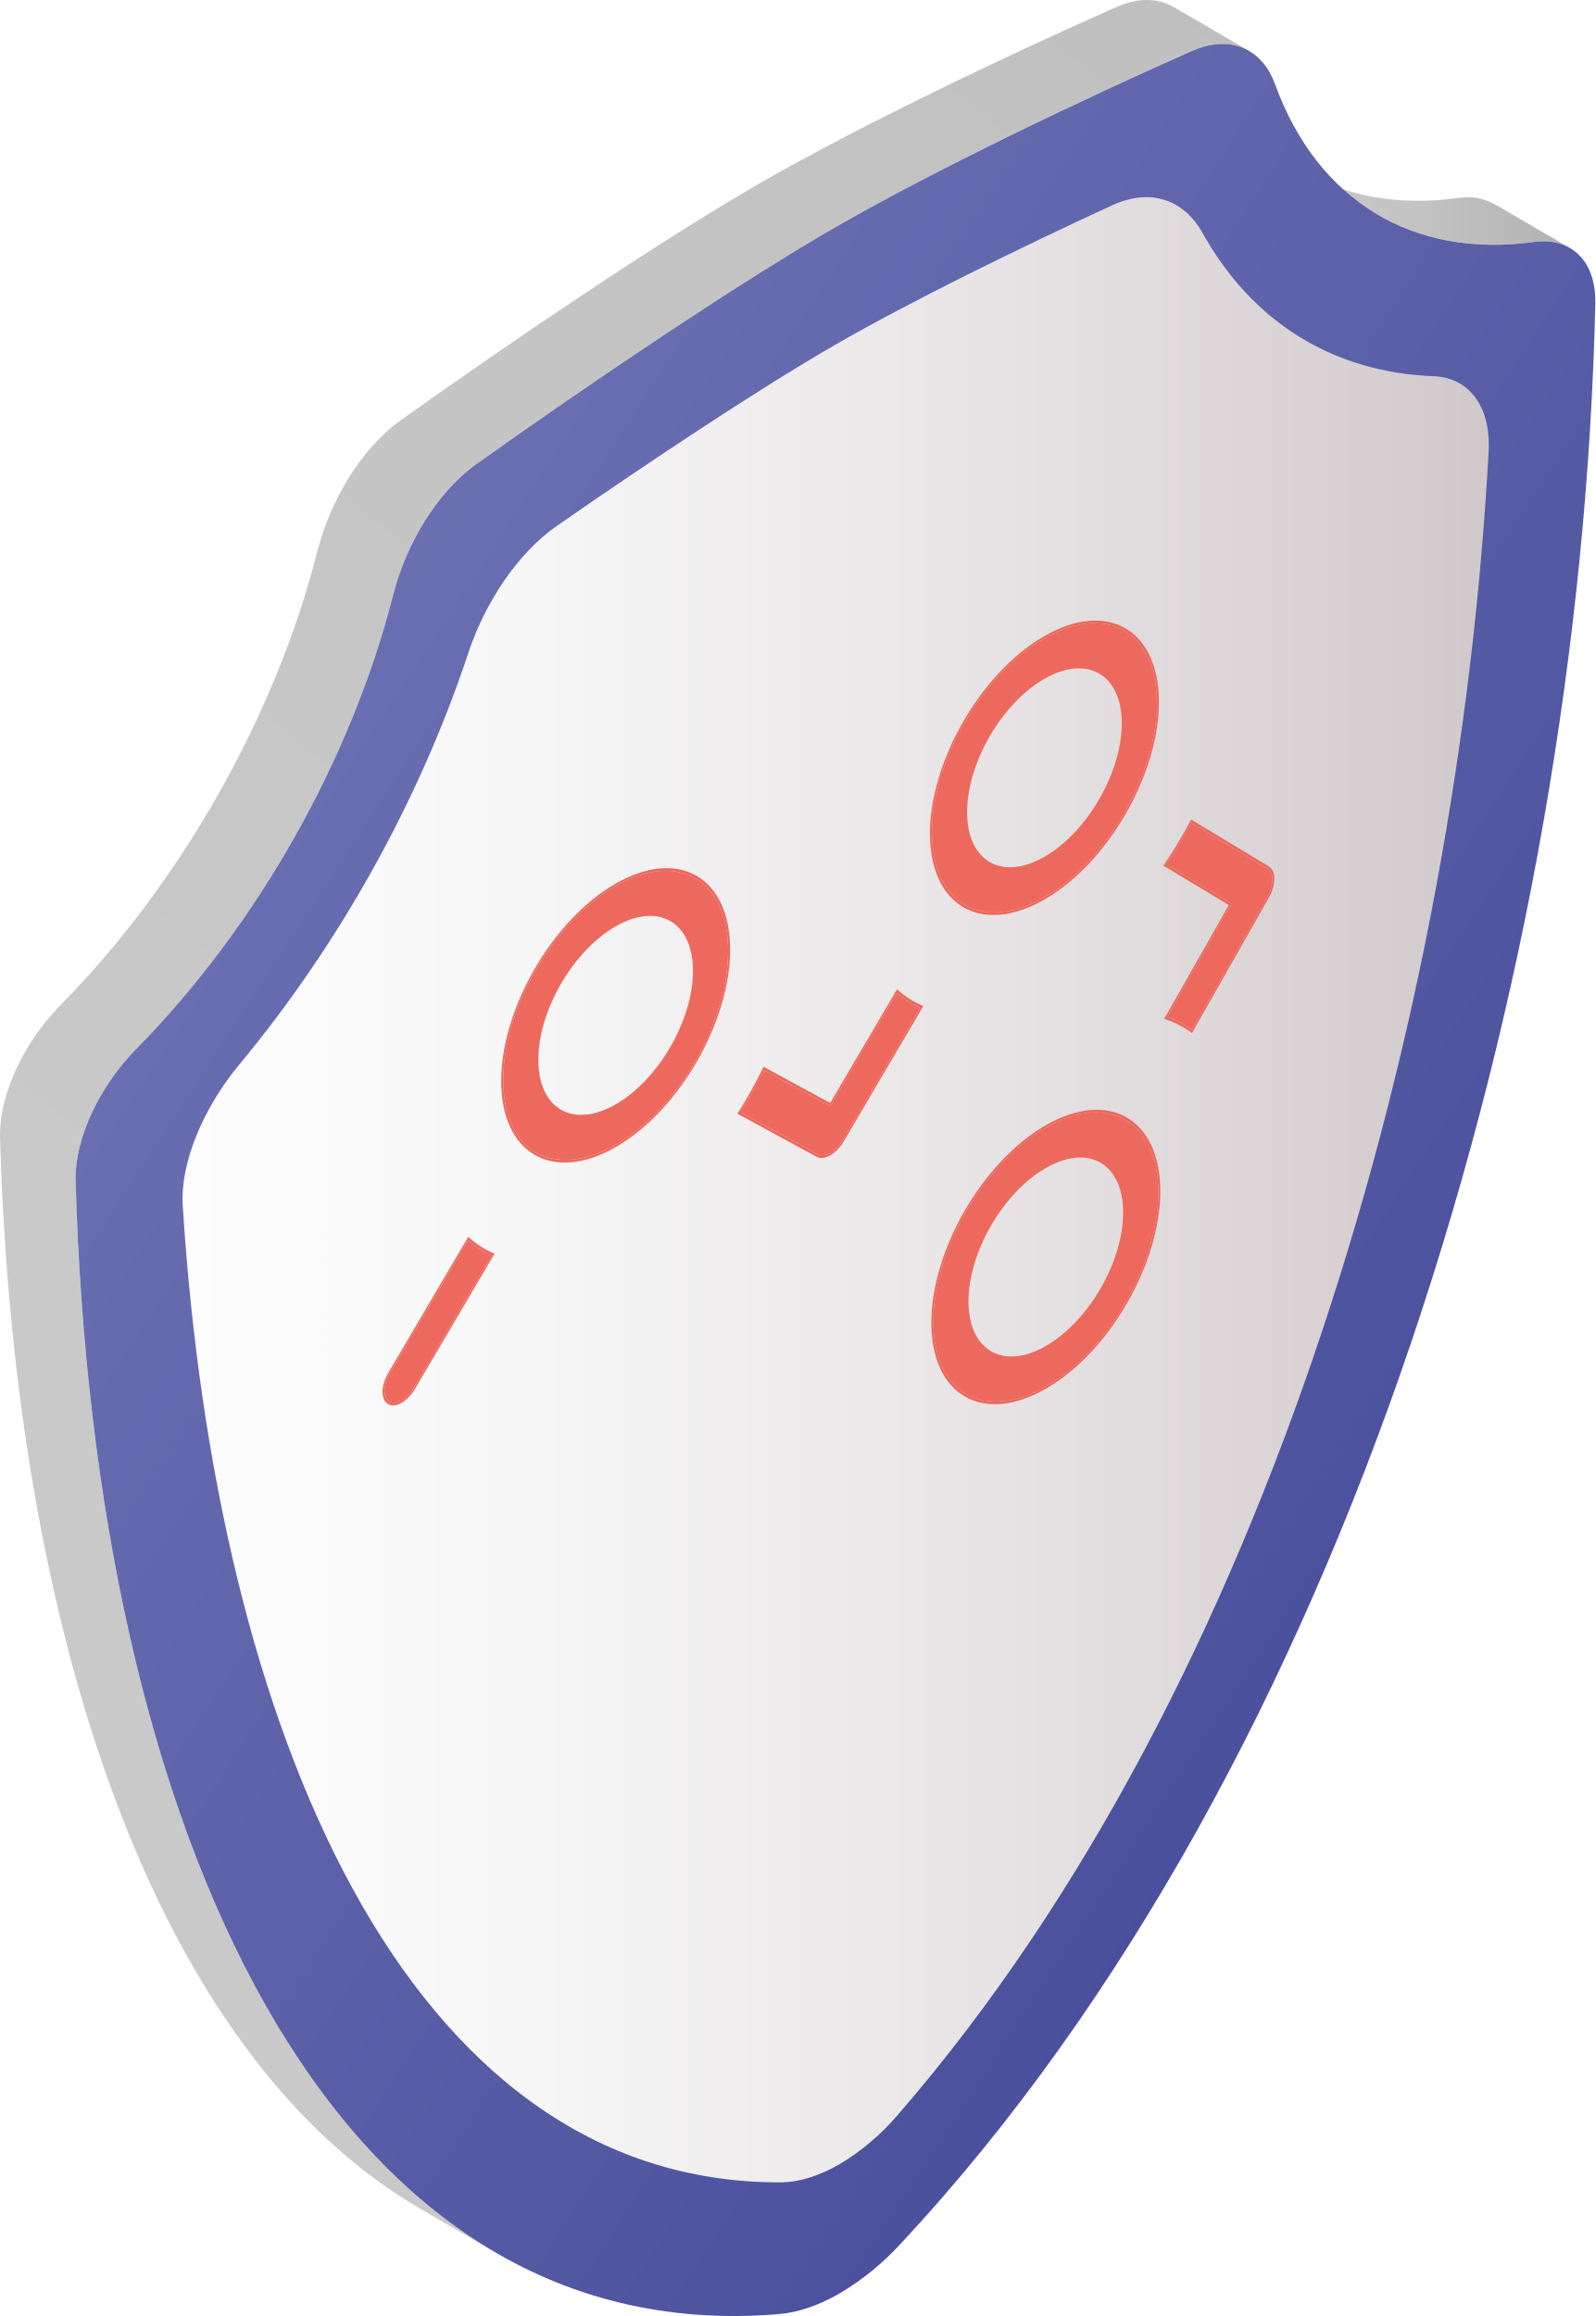
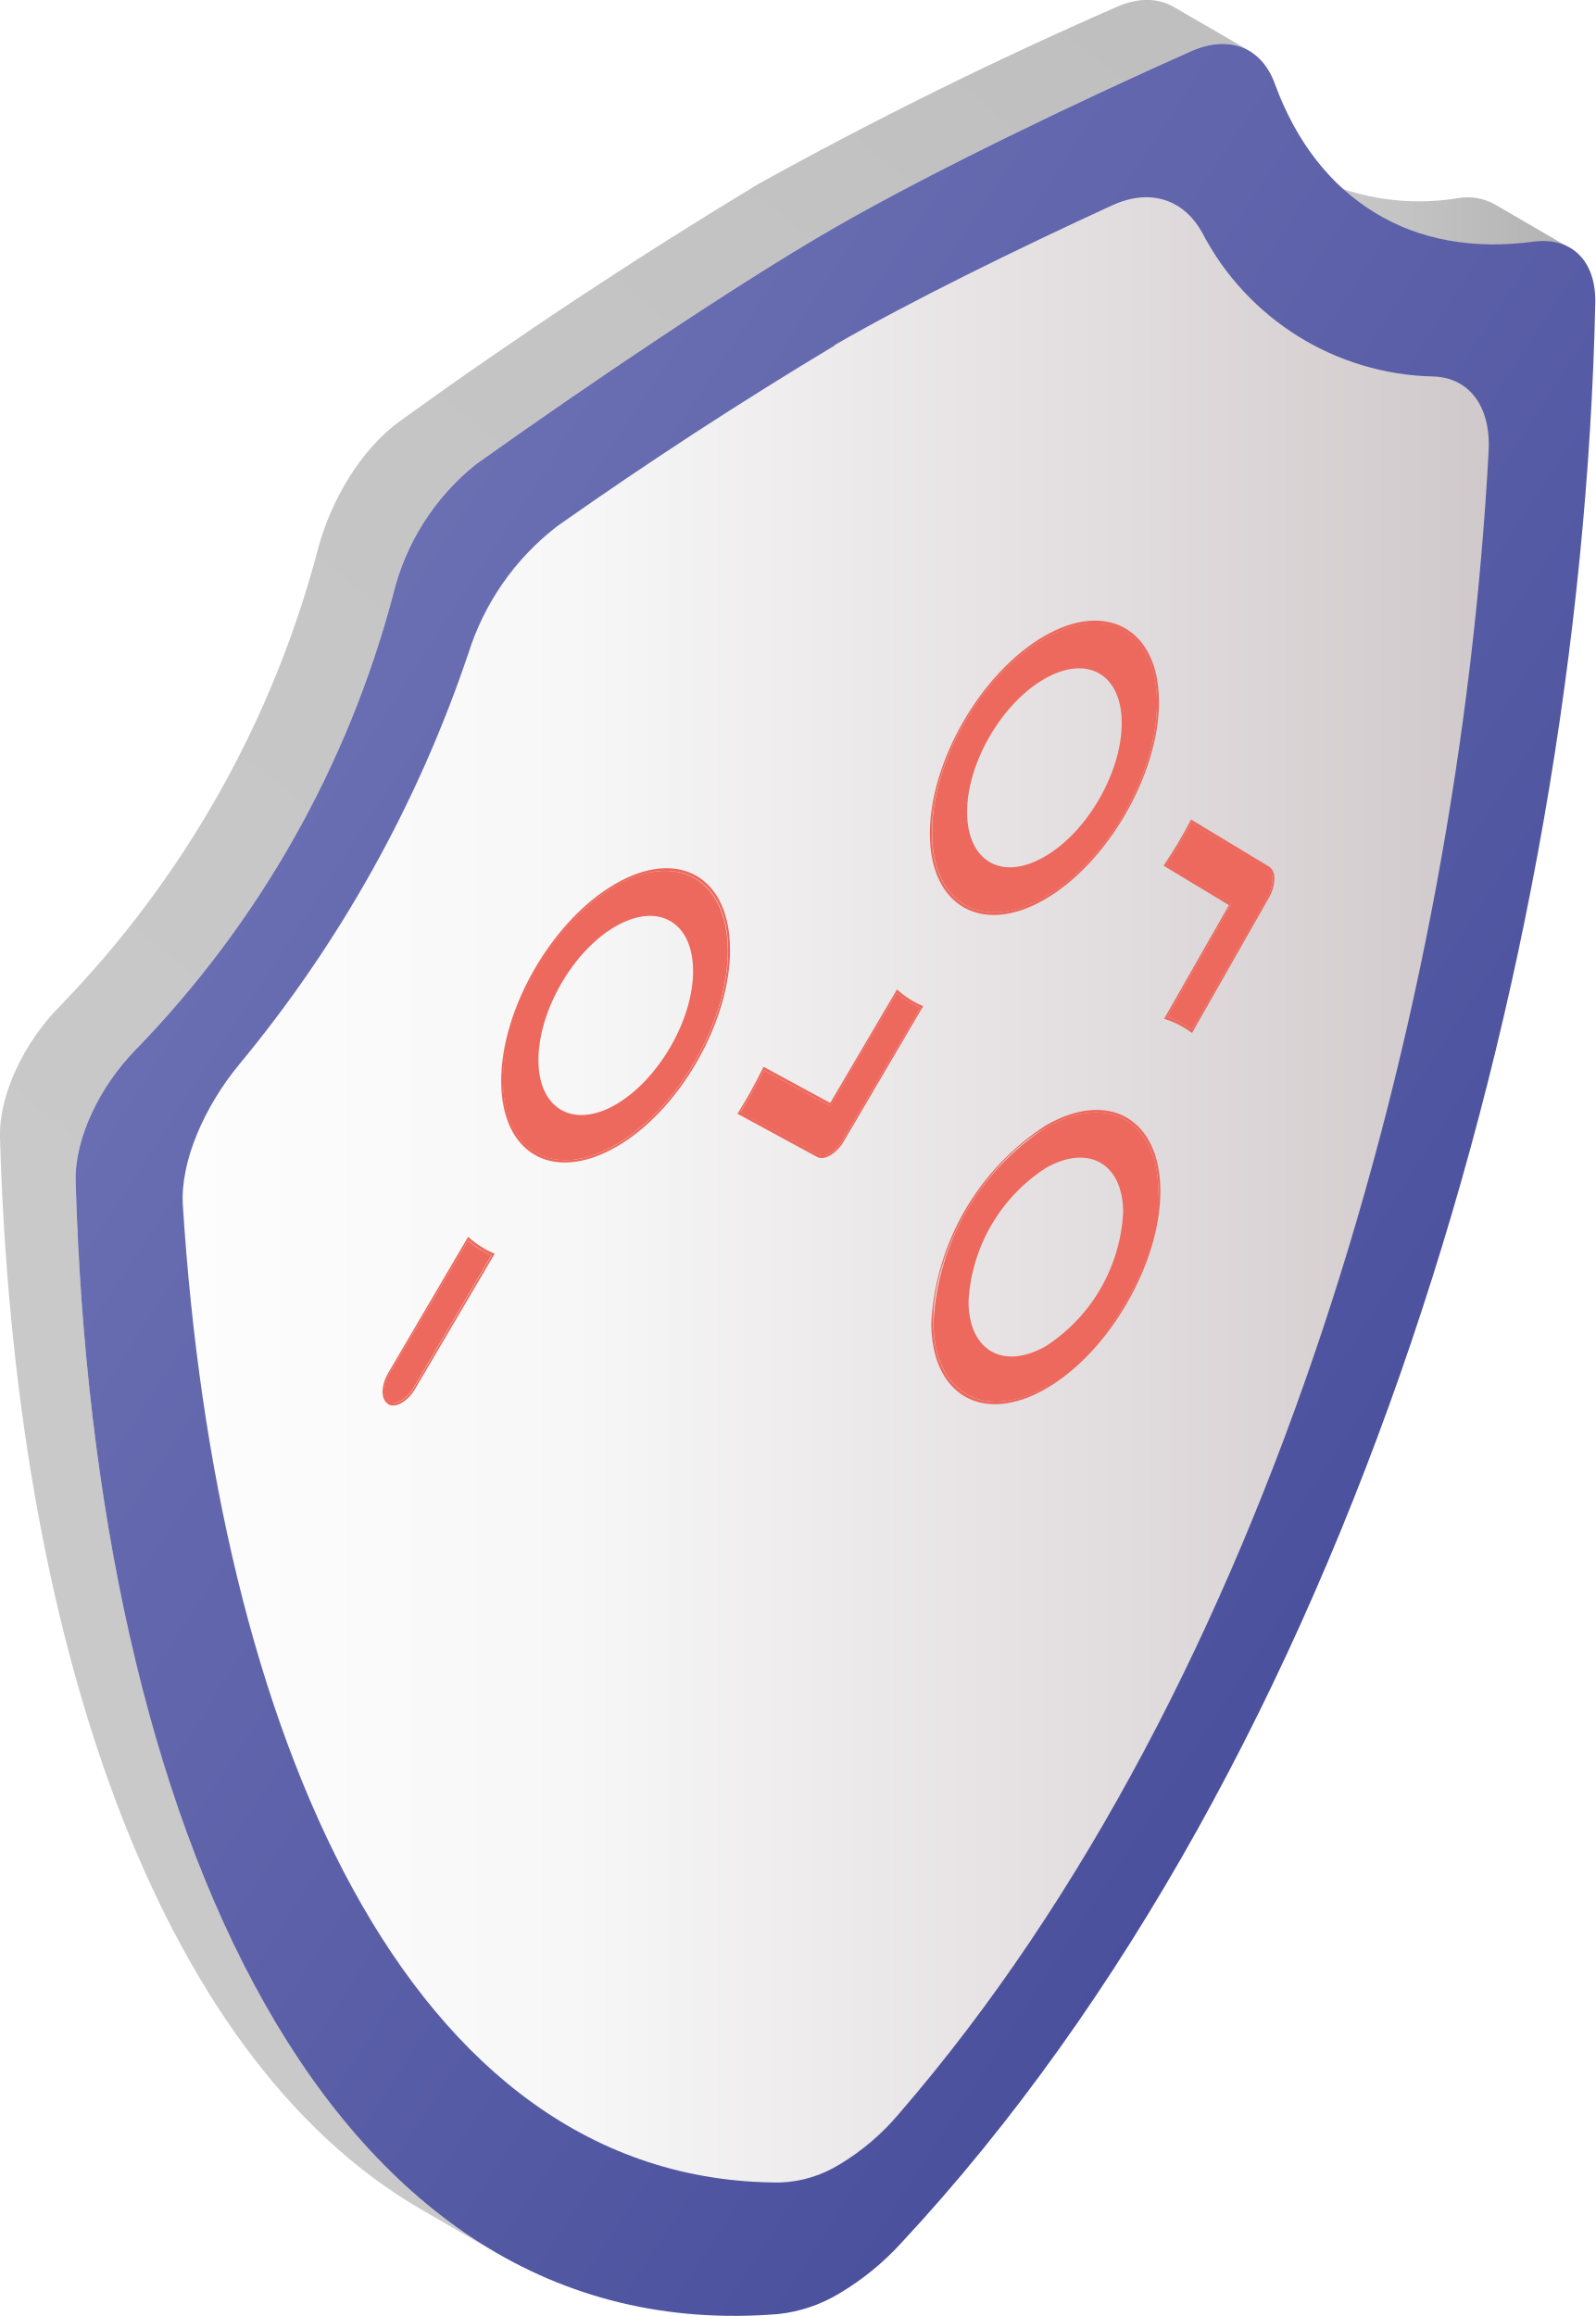
- <svg xmlns="http://www.w3.org/2000/svg" xmlns:xlink="http://www.w3.org/1999/xlink" viewBox="0 0 565.322 820.619">
+ <svg xmlns="http://www.w3.org/2000/svg" xmlns:xlink="http://www.w3.org/1999/xlink" viewBox="0 0 565.3 820.6">
  <defs>
-     <linearGradient id="a" x1="461.734" y1="74.274" x2="556.328" y2="74.274" gradientUnits="userSpaceOnUse">
+     <linearGradient id="a" x1="461.7" x2="556.3" y1="74.3" y2="74.3" gradientUnits="userSpaceOnUse">
      <stop offset="0" stop-color="#cac9c9" />
-       <stop offset="0.436" stop-color="#c4c3c3" />
+       <stop offset=".4" stop-color="#c4c3c3" />
      <stop offset="1" stop-color="#b3b2b2" />
    </linearGradient>
-     <linearGradient id="b" x1="116.481" y1="523.617" x2="796.925" y2="-304.648" xlink:href="#a" />
-     <linearGradient id="c" x1="71.788" y1="250.776" x2="533.083" y2="552.389" gradientUnits="userSpaceOnUse">
+     <linearGradient id="b" x1="116.5" x2="796.9" y1="523.6" y2="-304.6" xlink:href="#a" />
+     <linearGradient id="c" x1="71.8" x2="533.1" y1="250.8" y2="552.4" gradientUnits="userSpaceOnUse">
      <stop offset="0" stop-color="#6c71b4" />
      <stop offset="1" stop-color="#494e9c" />
    </linearGradient>
-     <linearGradient id="d" x1="64.684" y1="421.568" x2="527.575" y2="421.568" gradientUnits="userSpaceOnUse">
+     <linearGradient id="d" x1="64.7" x2="527.6" y1="421.6" y2="421.6" gradientUnits="userSpaceOnUse">
      <stop offset="0" stop-color="#fdfdfd" />
-       <stop offset="0.256" stop-color="#f7f7f7" />
-       <stop offset="0.613" stop-color="#e8e4e5" />
+       <stop offset=".3" stop-color="#f7f7f7" />
+       <stop offset=".6" stop-color="#e8e4e5" />
      <stop offset="1" stop-color="#d0c9cb" />
    </linearGradient>
    <clipPath id="e">
-       <polygon points="135.949 627.555 135.194 360.992 451.221 178.534 451.976 445.097 135.949 627.555" style="fill:none" />
+       <path fill="none" d="M135.9 627.6l-.7-266.6 316-182.5.8 266.6-316.1 182.5z" />
    </clipPath>
  </defs>
  <g style="isolation:isolate">
-     <path d="M544.288,80.873c-4.48-2.605-8.936-5.199-13.404-7.816-.403-.218-.962-.524-1.339-.754a19.838,19.838,0,0,0-12.808-2.143c-20.843,2.861-39.553-.499-55.003-9.483,8.936,5.222,17.872,10.385,26.808,15.583,15.448,8.972,34.16,12.332,55.003,9.483a19.691,19.691,0,0,1,12.783,2.131Q550.301,84.366,544.288,80.873Z" style="fill:url(#a)" />
-     <path d="M395.568,2.507C357.303,19.404,303.932,44.91,268.724,65.229c-35.196,20.319-88.519,56.416-126.71,83.661-13.94,9.947-24.908,28.355-29.486,46.225-14.852,58.546-48.491,117.848-91.27,161.212C8.707,369.098-.412,387.749.014,402.966,5.006,578.153,54.591,727.775,149.003,782.656c8.96,5.186,17.872,10.373,26.808,15.583C81.375,743.346,31.801,593.736,26.797,418.537c-.426-15.23,8.717-33.856,21.269-46.639,42.78-43.352,76.405-102.653,91.27-161.187,4.553-17.908,15.534-36.316,29.462-46.262,38.202-27.222,91.55-63.331,126.734-83.662C330.727,60.493,384.087,34.975,422.363,18.078c7.828-3.446,14.816-3.203,20.209-.074q-13.404-7.76-26.783-15.571C410.372-.695,403.408-.951,395.568,2.507Z" style="fill:url(#b)" />
-     <path d="M295.532,80.787C330.727,60.493,384.087,34.975,422.363,18.078c13.793-6.064,24.933-.718,29.486,11.797,15.048,41.319,48.843,61.76,91.697,55.867,12.661-1.729,22.12,6.1,21.768,21.877-5.199,235.973-86.718,516.248-246.017,687.272a95.529,95.529,0,0,1-21.694,17.689c-7.39,4.261-14.78,6.818-21.707,7.378C116.144,833.131,33.347,647.717,26.797,418.537c-.426-15.23,8.717-33.856,21.269-46.639,42.78-43.352,76.405-102.653,91.27-161.187,4.553-17.908,15.534-36.316,29.462-46.262C207.001,137.227,260.348,101.118,295.532,80.787Z" style="fill:url(#c)" />
+     <path fill="url(#a)" d="M544.3 80.9a4708.3 4708.3 0 0 1-14.8-8.6 19.8 19.8 0 0 0-12.8-2.1 84.7 84.7 0 0 1-55-9.5l26.8 15.6a84.8 84.8 0 0 0 55 9.4 19.7 19.7 0 0 1 12.8 2.2l-12-7z" />
+     <path fill="url(#b)" d="M395.6 2.5a1510 1510 0 0 0-126.9 62.7A1859.6 1859.6 0 0 0 142 149c-14 10-24.9 28.3-29.5 46.2a365.9 365.9 0 0 1-91.2 161.2C8.7 369.1-.4 387.7 0 403c5 175.2 54.6 324.8 149 379.7l26.8 15.5c-94.4-54.9-144-204.5-149-379.7-.4-15.2 8.7-33.8 21.3-46.6a366 366 0 0 0 91.2-161.2 84.5 84.5 0 0 1 29.5-46.3c38.2-27.2 91.5-63.3 126.7-83.6C330.7 60.5 384.1 35 422.4 18c7.8-3.5 14.8-3.2 20.2-.1L415.8 2.4c-5.4-3.1-12.4-3.4-20.2.1z" />
+     <path fill="url(#c)" d="M295.5 80.8C330.7 60.5 384.1 35 422.4 18c13.8-6 24.9-.7 29.4 11.8 15.1 41.3 48.9 61.7 91.7 55.8 12.7-1.7 22.2 6.1 21.8 22-5.2 235.9-86.7 516.2-246 687.2a95.5 95.5 0 0 1-21.7 17.7 52.7 52.7 0 0 1-21.7 7.4C116.1 833 33.3 647.7 26.8 418.5c-.4-15.2 8.7-33.8 21.3-46.6a366 366 0 0 0 91.2-161.2 84.5 84.5 0 0 1 29.5-46.3c38.2-27.2 91.5-63.3 126.7-83.6z" />
  </g>
-   <path d="M295.653,122.35c26.491-15.303,65.06-34.209,98.32-49.549,14.232-6.55,25.797-1.607,32.079,9.569,17.629,31.787,46.42,49.585,82.042,50.937,12.187.487,20.283,10.336,19.419,26.662-10.591,197.417-76.589,436.045-209.044,589.015a83.69,83.69,0,0,1-21.001,17.883c-7.207,4.151-14.414,6.404-21.037,6.404-132.893.219-200.01-161.552-211.674-346.138-.961-15.583,7.732-35.148,20.088-49.988,35.427-42.634,63.865-93.705,81.08-145.714,5.929-17.896,17.555-35.512,31.434-45.117C230.595,163.243,269.138,137.653,295.653,122.35Z" style="fill:url(#d)" />
-   <g style="isolation:isolate">
-     <g style="clip-path:url(#e)">
-       <path d="M165.875,439.514l-27.787,47.222c-2.38,4.049-2.425,8.491-.093,9.901,1.153.694,2.7.55,4.348-.401a12.219,12.219,0,0,0,4.208-4.399l27.654-46.998a32.397,32.397,0,0,1-8.329-5.325" style="fill:#ed695d" />
-       <path d="M142.342,496.236c-1.647.951-3.194,1.095-4.348.401-2.332-1.409-2.287-5.852.093-9.901l27.787-47.222a32.397,32.397,0,0,0,8.329,5.325L146.55,491.837a12.219,12.219,0,0,1-4.208,4.399M165.942,438.255l-28.347,48.185c-2.66,4.519-2.71,9.486-.103,11.053l0,.007c1.288.77,3.007.615,4.853-.45a13.679,13.679,0,0,0,4.706-4.914l28.201-47.939-.288-.12a32.313,32.313,0,0,1-8.777-5.602l-.244-.219" style="fill:#ed685d" />
-       <path d="M317.817,351.797l-23.618,40.149-23.545-12.787a166.551,166.551,0,0,1-8.297,14.902l27.593,14.977a4.61,4.61,0,0,0,4.341-.529,12.245,12.245,0,0,0,4.215-4.403l27.647-46.995a32.799,32.799,0,0,1-8.335-5.314" style="fill:#ed695d" />
-       <path d="M294.199,391.947l23.618-40.149a32.799,32.799,0,0,0,8.335,5.314l-27.647,46.995a12.245,12.245,0,0,1-4.215,4.403,4.61,4.61,0,0,1-4.341.529l-27.593-14.977a166.551,166.551,0,0,0,8.297-14.902l23.545,12.787m23.692-41.411-23.695,40.267L270.581,377.982l-.242.5a164.835,164.835,0,0,1-8.736,15.692l-.286.452,28.137,15.28c1.243.671,3.052.45,4.839-.582a13.679,13.679,0,0,0,4.706-4.914l28.194-47.928-.288-.128a32.084,32.084,0,0,1-8.771-5.599l-.244-.219" style="fill:#ed685d" />
-       <path d="M218.083,328.281c15.132-8.736,27.443-1.72,27.492,15.667s-12.182,38.573-27.314,47.309-27.443,1.72-27.492-15.667,12.182-38.573,27.314-47.309m-.041-14.306c-21.976,12.688-39.795,43.551-39.723,68.803s18.007,35.473,39.983,22.785,39.795-43.551,39.723-68.803-18.007-35.473-39.983-22.785" style="fill:#ed695d" />
-       <path d="M218.302,405.563c-21.976,12.688-39.911,2.467-39.983-22.785s17.747-56.115,39.723-68.803,39.911-2.467,39.983,22.785S240.278,392.876,218.302,405.563m-.262-92.403c-22.365,12.913-40.502,44.327-40.43,70.027s18.328,36.103,40.694,23.19,40.502-44.327,40.43-70.027S240.405,300.248,218.04,313.161" style="fill:#ed685d" />
-       <path d="M370.025,240.557c15.132-8.736,27.443-1.72,27.492,15.667s-12.182,38.573-27.314,47.309c-15.138,8.74-27.443,1.72-27.492-15.667s12.176-38.569,27.314-47.309m-.041-14.306c-21.976,12.688-39.795,43.551-39.723,68.803s18.007,35.473,39.983,22.785,39.795-43.551,39.723-68.803-18.007-35.473-39.983-22.785" style="fill:#ed695d" />
-       <path d="M370.244,317.84c-21.976,12.688-39.911,2.467-39.983-22.785s17.747-56.116,39.723-68.803,39.911-2.467,39.983,22.785-17.747,56.116-39.723,68.803m-.262-92.403c-22.365,12.913-40.509,44.331-40.436,70.031s18.335,36.099,40.7,23.187,40.502-44.327,40.43-70.027-18.328-36.103-40.694-23.19" style="fill:#ed685d" />
-       <path d="M422.111,291.569a165.444,165.444,0,0,1-8.777,14.621l23.113,13.933-.235.415-22.603,39.783a32.211,32.211,0,0,1,8.806,4.491l26.764-47.102a12.718,12.718,0,0,0,1.71-5.984,4.279,4.279,0,0,0-1.725-3.854l-27.053-16.303" style="fill:#ed695d" />
-       <path d="M422.414,364.812a32.211,32.211,0,0,0-8.806-4.491l22.603-39.783.235-.415-23.113-13.933a165.444,165.444,0,0,0,8.777-14.621l27.053,16.303a4.279,4.279,0,0,1,1.725,3.854,12.718,12.718,0,0,1-1.71,5.984L422.414,364.812m-.333-74.432-.254.478a164.032,164.032,0,0,1-9.242,15.403l-.312.459,23.183,13.966-22.908,40.327.314.098a32.129,32.129,0,0,1,9.274,4.728l.256.19,27.299-48.05a14.202,14.202,0,0,0,1.906-6.663c-.006-2.032-.688-3.564-1.931-4.308l-27.584-16.628" style="fill:#ed685d" />
-       <path d="M370.516,413.903c15.132-8.736,27.443-1.728,27.492,15.667.049,17.387-12.182,38.573-27.314,47.309-15.138,8.74-27.443,1.72-27.492-15.667-.049-17.395,12.176-38.569,27.314-47.309m-.041-14.306c-21.976,12.688-39.795,43.551-39.723,68.803.072,25.245,18.007,35.473,39.983,22.785s39.795-43.559,39.723-68.803c-.072-25.252-18.007-35.473-39.983-22.785" style="fill:#ed695d" />
-       <path d="M370.736,491.186c-21.976,12.688-39.911,2.46-39.983-22.785-.072-25.252,17.747-56.116,39.723-68.803s39.911-2.467,39.983,22.785c.072,25.245-17.747,56.116-39.723,68.803m-.262-92.41c-22.365,12.913-40.509,44.331-40.436,70.038.073,25.7,18.335,36.099,40.7,23.187s40.502-44.327,40.43-70.027c-.073-25.707-18.328-36.11-40.694-23.198" style="fill:#ed685d" />
-     </g>
+   <path fill="url(#d)" d="M295.7 122.3c26.4-15.3 65-34.2 98.3-49.5 14.2-6.5 25.8-1.6 32 9.6a94.6 94.6 0 0 0 82 51c12.3.4 20.4 10.2 19.5 26.6-10.6 197.4-76.6 436-209 589a83.7 83.7 0 0 1-21 17.9 43 43 0 0 1-21 6.4c-133 .2-200-161.6-211.7-346.2-1-15.6 7.7-35.1 20-50A456.6 456.6 0 0 0 166 231.4a91.5 91.5 0 0 1 31.5-45 1606 1606 0 0 1 98.3-64z" />
+   <g clip-path="url(#e)" style="clip-path:url(#e)">
+     <path fill="#ed695d" d="M165.9 439.5L138 486.7c-2.4 4-2.4 8.5-.1 10 1.1.6 2.7.5 4.3-.5a12.2 12.2 0 0 0 4.3-4.4l27.6-47a32.4 32.4 0 0 1-8.3-5.3" />
+     <path fill="#ed685d" d="M142.3 496.2c-1.6 1-3.2 1.1-4.3.4-2.3-1.4-2.3-5.8 0-9.9l27.9-47.2a32.4 32.4 0 0 0 8.3 5.3l-27.6 47a12.2 12.2 0 0 1-4.3 4.4m23.6-58l-28.3 48.2c-2.7 4.6-2.7 9.5-.1 11v.1c1.3.8 3 .6 4.8-.4a13.7 13.7 0 0 0 4.8-5l28.2-47.9-.3-.1a32.3 32.3 0 0 1-8.8-5.6l-.3-.2" />
+     <path fill="#ed695d" d="M317.8 351.8l-23.6 40.1-23.5-12.7a166.6 166.6 0 0 1-8.3 14.9l27.5 15a4.6 4.6 0 0 0 4.4-.6 12.2 12.2 0 0 0 4.2-4.4l27.7-47a32.8 32.8 0 0 1-8.4-5.3" />
+     <path fill="#ed685d" d="M294.2 392l23.6-40.2a32.8 32.8 0 0 0 8.4 5.3l-27.7 47a12.2 12.2 0 0 1-4.2 4.4 4.6 4.6 0 0 1-4.4.5l-27.5-15a166.6 166.6 0 0 0 8.3-14.8l23.5 12.7m23.7-41.4l-23.7 40.3-23.6-12.8-.3.5a164.8 164.8 0 0 1-8.7 15.7l-.3.4 28.2 15.3c1.2.7 3 .5 4.8-.6a13.7 13.7 0 0 0 4.7-4.9l28.2-48h-.3a32 32 0 0 1-8.8-5.6l-.2-.3" />
+     <path fill="#ed695d" d="M218 328.3c15.2-8.8 27.5-1.7 27.6 15.6s-12.2 38.6-27.3 47.4-27.5 1.7-27.5-15.7S203 337 218 328.3m0-14.3c-22 12.7-39.9 43.5-39.8 68.8s18 35.5 40 22.8 39.8-43.6 39.7-68.8-18-35.5-40-22.8" />
+     <path fill="#ed685d" d="M218.3 405.6c-22 12.7-40 2.4-40-22.8s17.8-56.1 39.7-68.8 40-2.5 40 22.8-17.7 56-39.7 68.8m-.3-92.4c-22.3 12.9-40.5 44.3-40.4 70s18.3 36 40.7 23.2 40.5-44.3 40.4-70-18.3-36.2-40.7-23.2" />
+     <path fill="#ed695d" d="M370 240.6c15.2-8.8 27.5-1.8 27.5 15.6s-12.2 38.6-27.3 47.3c-15.1 8.8-27.4 1.8-27.5-15.6s12.2-38.6 27.3-47.3m0-14.3c-22 12.6-39.8 43.5-39.7 68.8s18 35.4 40 22.7S410 274.3 410 249s-18-35.4-40-22.7" />
+     <path fill="#ed685d" d="M370.2 317.8c-22 12.7-39.9 2.5-40-22.7s17.8-56.2 39.8-68.8 39.9-2.5 40 22.7-17.8 56.2-39.8 68.8m-.2-92.4c-22.4 13-40.5 44.4-40.5 70s18.4 36.2 40.7 23.3 40.5-44.4 40.5-70-18.4-36.2-40.7-23.3" />
+     <path fill="#ed695d" d="M422.1 291.6a165.4 165.4 0 0 1-8.8 14.6l23.1 14-.2.3-22.6 39.8a32.2 32.2 0 0 1 8.8 4.5l26.8-47a12.7 12.7 0 0 0 1.7-6 4.3 4.3 0 0 0-1.7-4l-27-16.2" />
+     <path fill="#ed685d" d="M422.4 364.8a32.2 32.2 0 0 0-8.8-4.5l22.6-39.8.2-.4-23-14a165.4 165.4 0 0 0 8.7-14.5l27 16.3a4.3 4.3 0 0 1 1.8 3.8 12.7 12.7 0 0 1-1.7 6l-26.8 47.1m-.3-74.4l-.3.5a164 164 0 0 1-9.2 15.4l-.3.4 23.2 14-23 40.3.4.1a32.1 32.1 0 0 1 9.2 4.7l.3.2 27.3-48a14.2 14.2 0 0 0 1.9-6.7c0-2-.7-3.5-2-4.3l-27.5-16.6" />
+     <path fill="#ed695d" d="M370.5 413.9c15.1-8.7 27.5-1.7 27.5 15.7a60.2 60.2 0 0 1-27.3 47.3c-15.1 8.7-27.4 1.7-27.5-15.7a60.2 60.2 0 0 1 27.3-47.3m0-14.3a87.7 87.7 0 0 0-39.7 68.8c0 25.2 18 35.5 40 22.8s39.7-43.6 39.7-68.8c-.1-25.3-18-35.5-40-22.8" />
+     <path fill="#ed685d" d="M370.7 491.2c-22 12.7-39.9 2.4-40-22.8 0-25.3 17.8-56.1 39.8-68.8s39.9-2.5 40 22.8a87.7 87.7 0 0 1-39.8 68.8m-.2-92.4a89.2 89.2 0 0 0-40.5 70c.1 25.7 18.4 36.1 40.7 23.2s40.5-44.3 40.5-70c-.1-25.7-18.4-36.1-40.7-23.2" />
  </g>
</svg>
